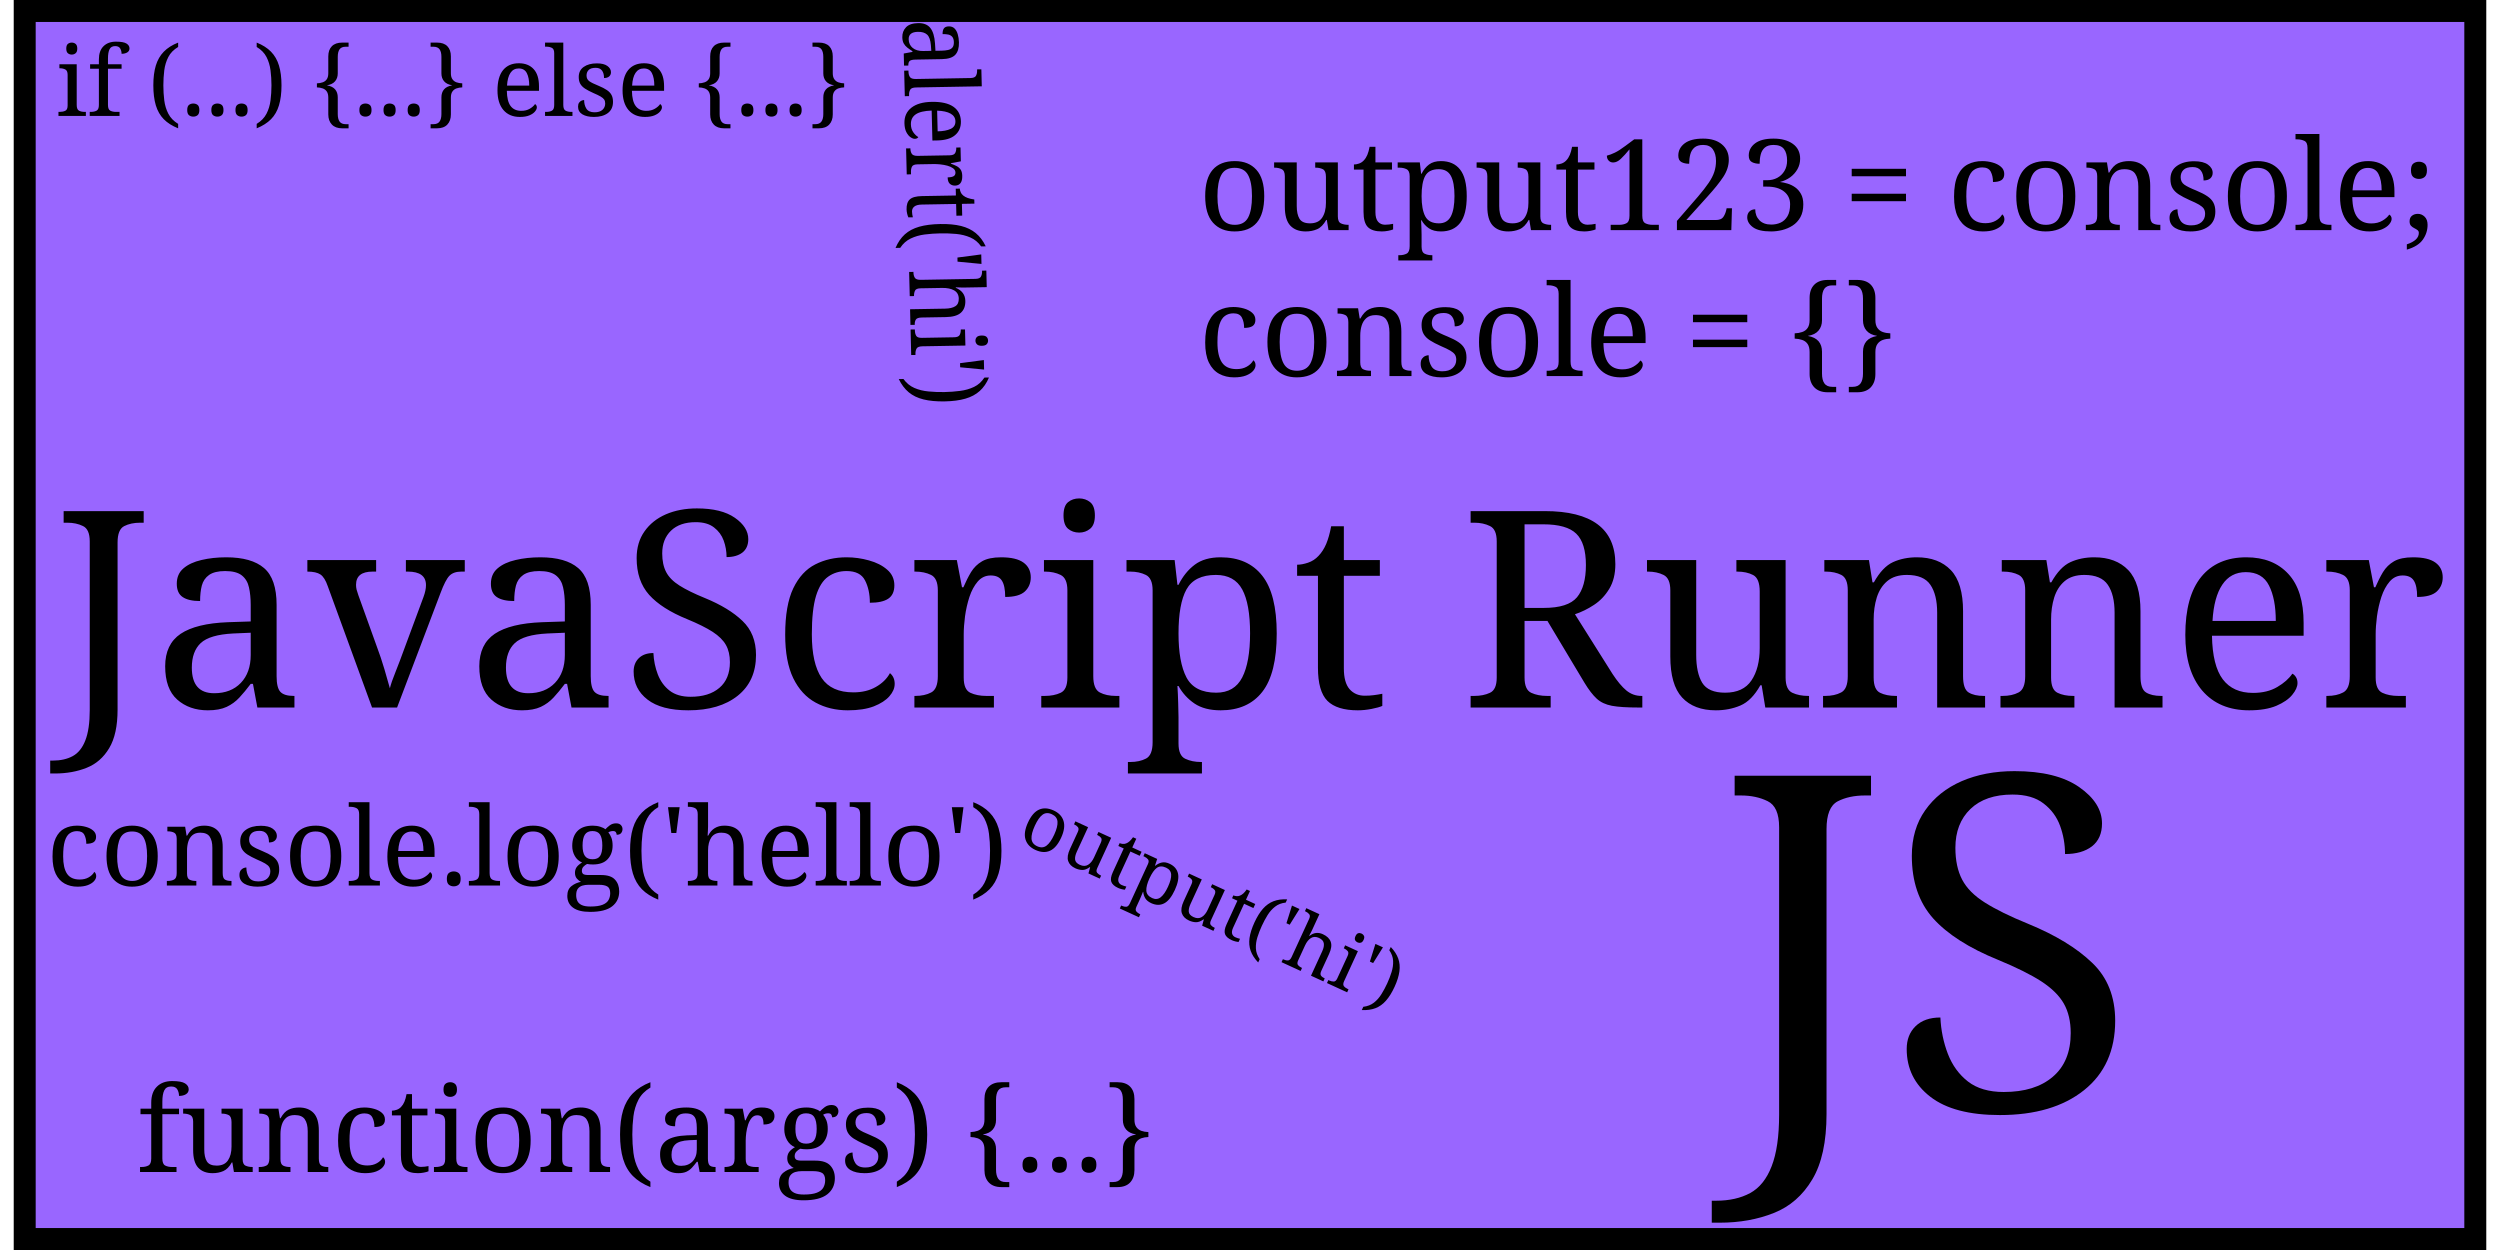
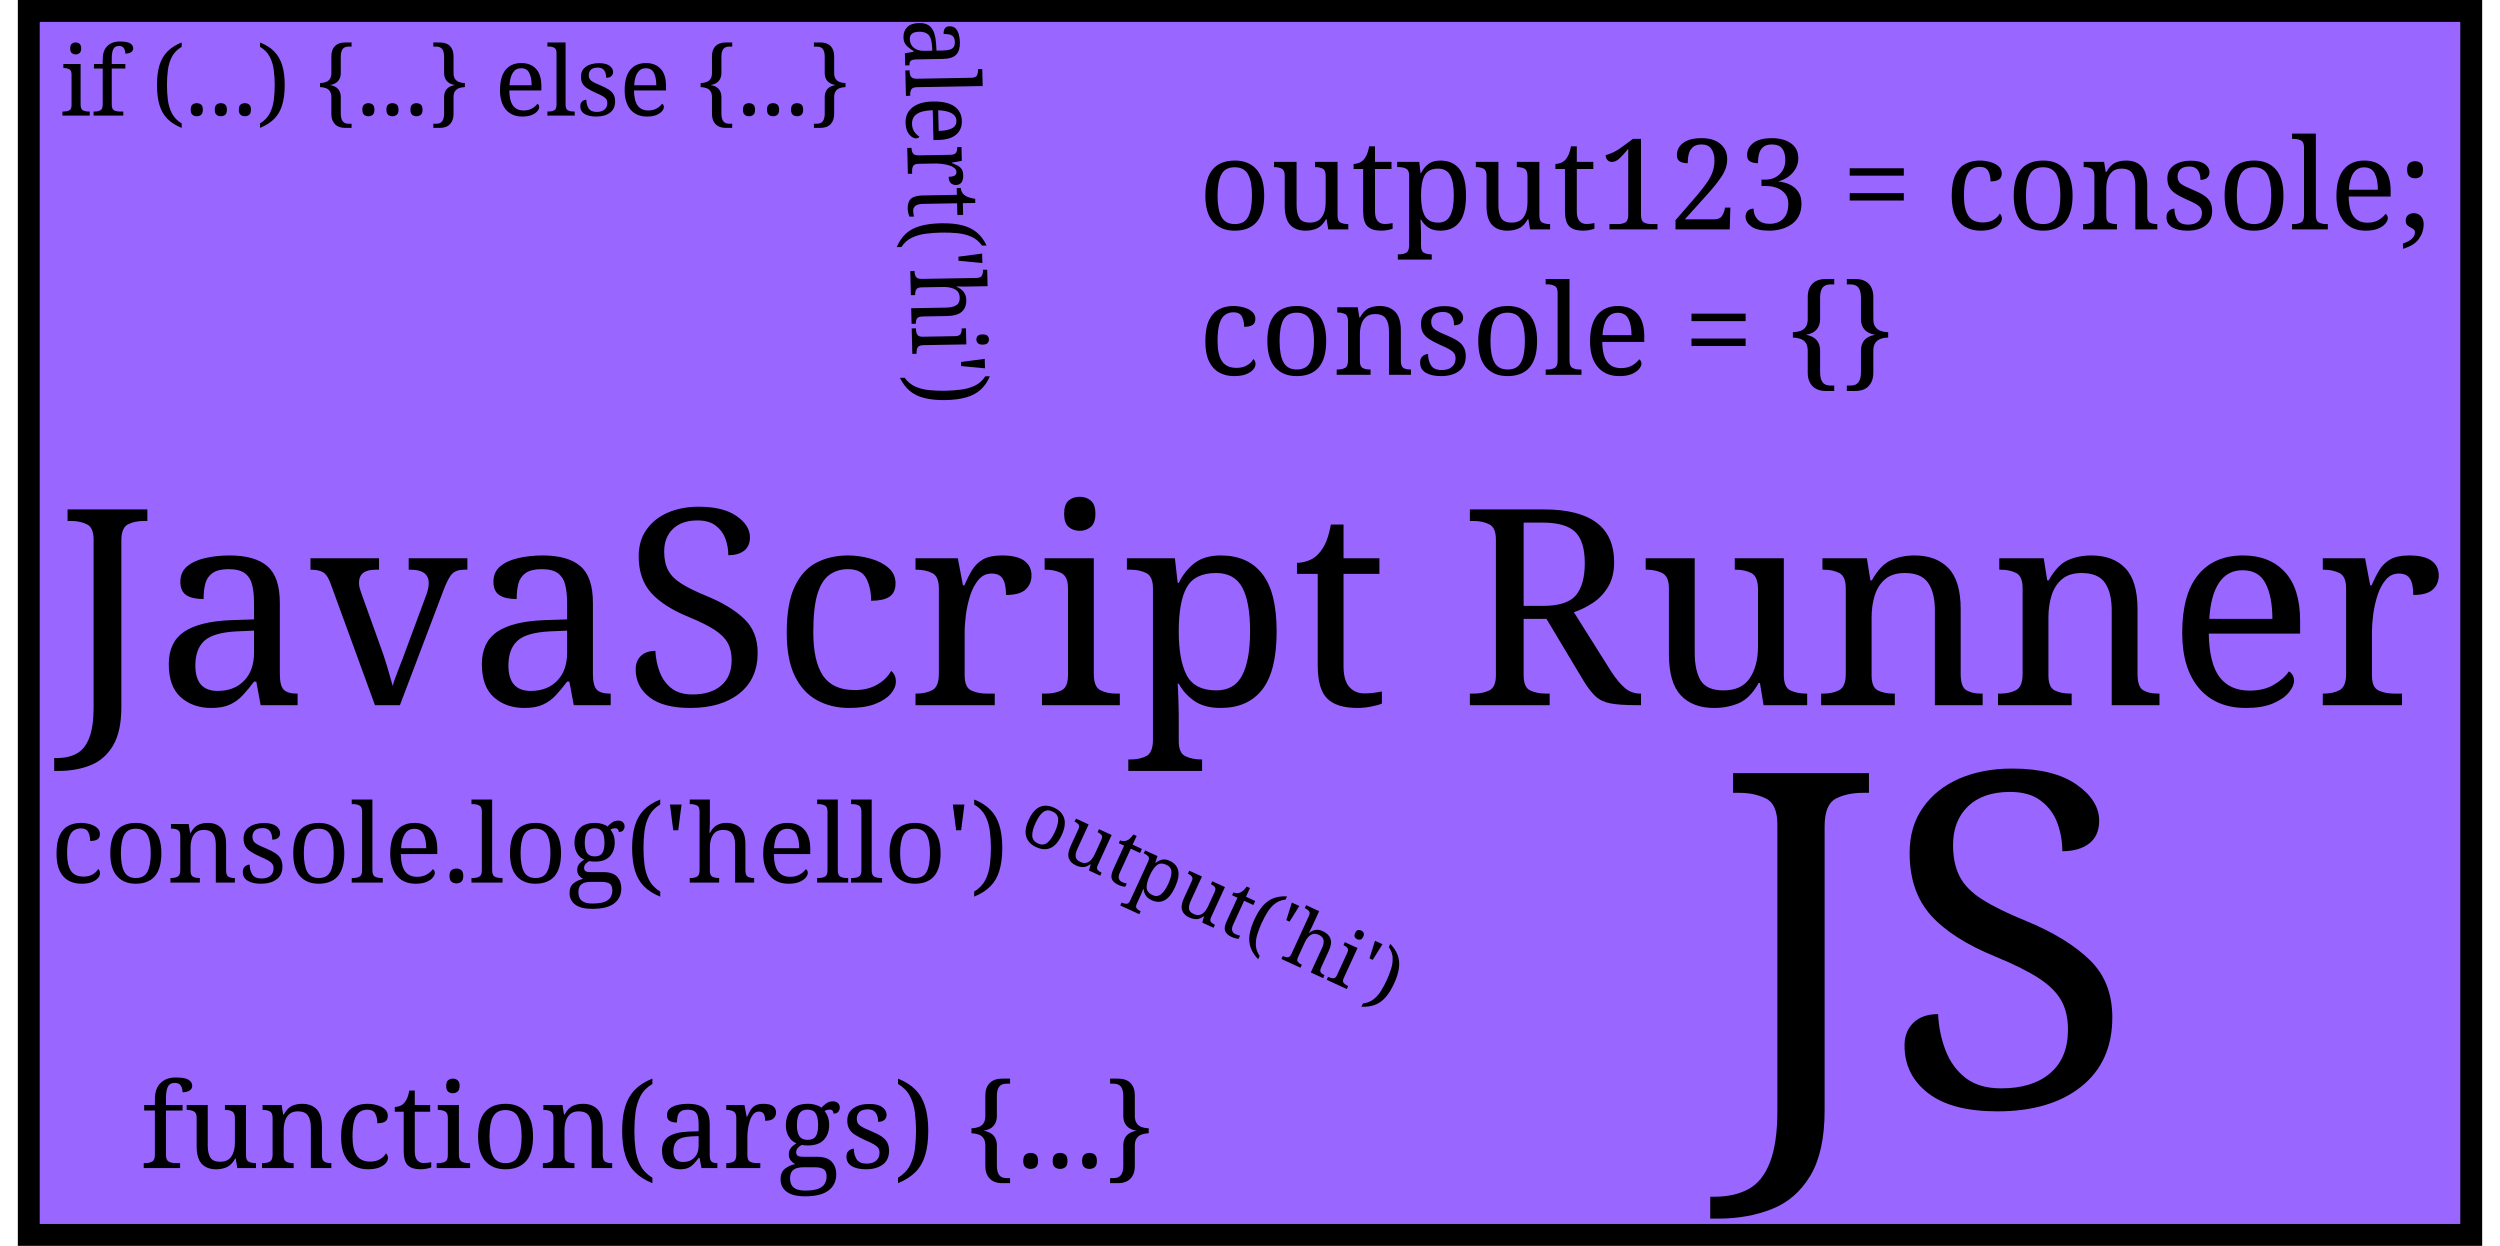
- <svg xmlns="http://www.w3.org/2000/svg" version="1.1" width="600" height="300" viewBox="0,0,225.2,113.85">
+ <svg xmlns="http://www.w3.org/2000/svg" version="1.1" width="602" height="300" viewBox="0,0,225.2,113.85">
  <g transform="translate(-127.4,-123.075)">
    <g stroke-miterlimit="10">
      <path d="M128.4,235.925v-111.85h223.2v111.85z" fill="#9966ff" stroke="#000000" stroke-width="2" />
      <text transform="translate(130.9966,187.516) scale(0.62634,0.62634)" font-size="40" xml:space="preserve" fill="#000000" stroke="none" stroke-width="1" font-family="Serif" font-weight="normal" text-anchor="start">
        <tspan x="0" dy="0">JavaScript Runner</tspan>
      </text>
      <text transform="translate(130.3836,203.7324) scale(0.24982,0.24982)" font-size="40" xml:space="preserve" fill="#000000" stroke="none" stroke-width="1" font-family="Serif" font-weight="normal" text-anchor="start">
        <tspan x="0" dy="0">console.log('hello')</tspan>
      </text>
      <text transform="translate(218.6222,199.5656) rotate(24.68116) scale(0.17796,0.17796)" font-size="40" xml:space="preserve" fill="#000000" stroke="none" stroke-width="1" font-family="Serif" font-weight="normal" text-anchor="start">
        <tspan x="0" dy="0">output('hi')</tspan>
      </text>
      <text transform="translate(138.6141,229.8188) scale(0.26888,0.26888)" font-size="40" xml:space="preserve" fill="#000000" stroke="none" stroke-width="1" font-family="Serif" font-weight="normal" text-anchor="start">
        <tspan x="0" dy="0">function(args) {...}</tspan>
      </text>
      <text transform="translate(282.5246,224.2008) scale(1.06695,1.06695)" font-size="40" xml:space="preserve" fill="#000000" stroke="none" stroke-width="1" font-family="Serif" font-weight="normal" text-anchor="start">
        <tspan x="0" dy="0">JS</tspan>
      </text>
      <text transform="translate(131.2723,133.6365) scale(0.21975,0.21975)" font-size="40" xml:space="preserve" fill="#000000" stroke="none" stroke-width="1" font-family="Serif" font-weight="normal" text-anchor="start">
        <tspan x="0" dy="0">if (...) {...} else {...}</tspan>
      </text>
      <text transform="translate(208.3852,124.7953) rotate(88.58431) scale(0.20477,0.23124) skewX(-0.46094)" font-size="40" xml:space="preserve" fill="#000000" stroke="none" stroke-width="1" font-family="Serif" font-weight="normal" text-anchor="start">
        <tspan x="0" dy="0">alert('hi')</tspan>
      </text>
      <text transform="translate(235.2846,144.0379) scale(0.28798,0.28798)" font-size="40" xml:space="preserve" fill="#000000" stroke="none" stroke-width="1" font-family="Serif" font-weight="normal" text-anchor="start">
        <tspan x="0" dy="0">output123 = console;</tspan>
        <tspan x="0" dy="46.15px">console = {}</tspan>
      </text>
    </g>
  </g>
</svg>
